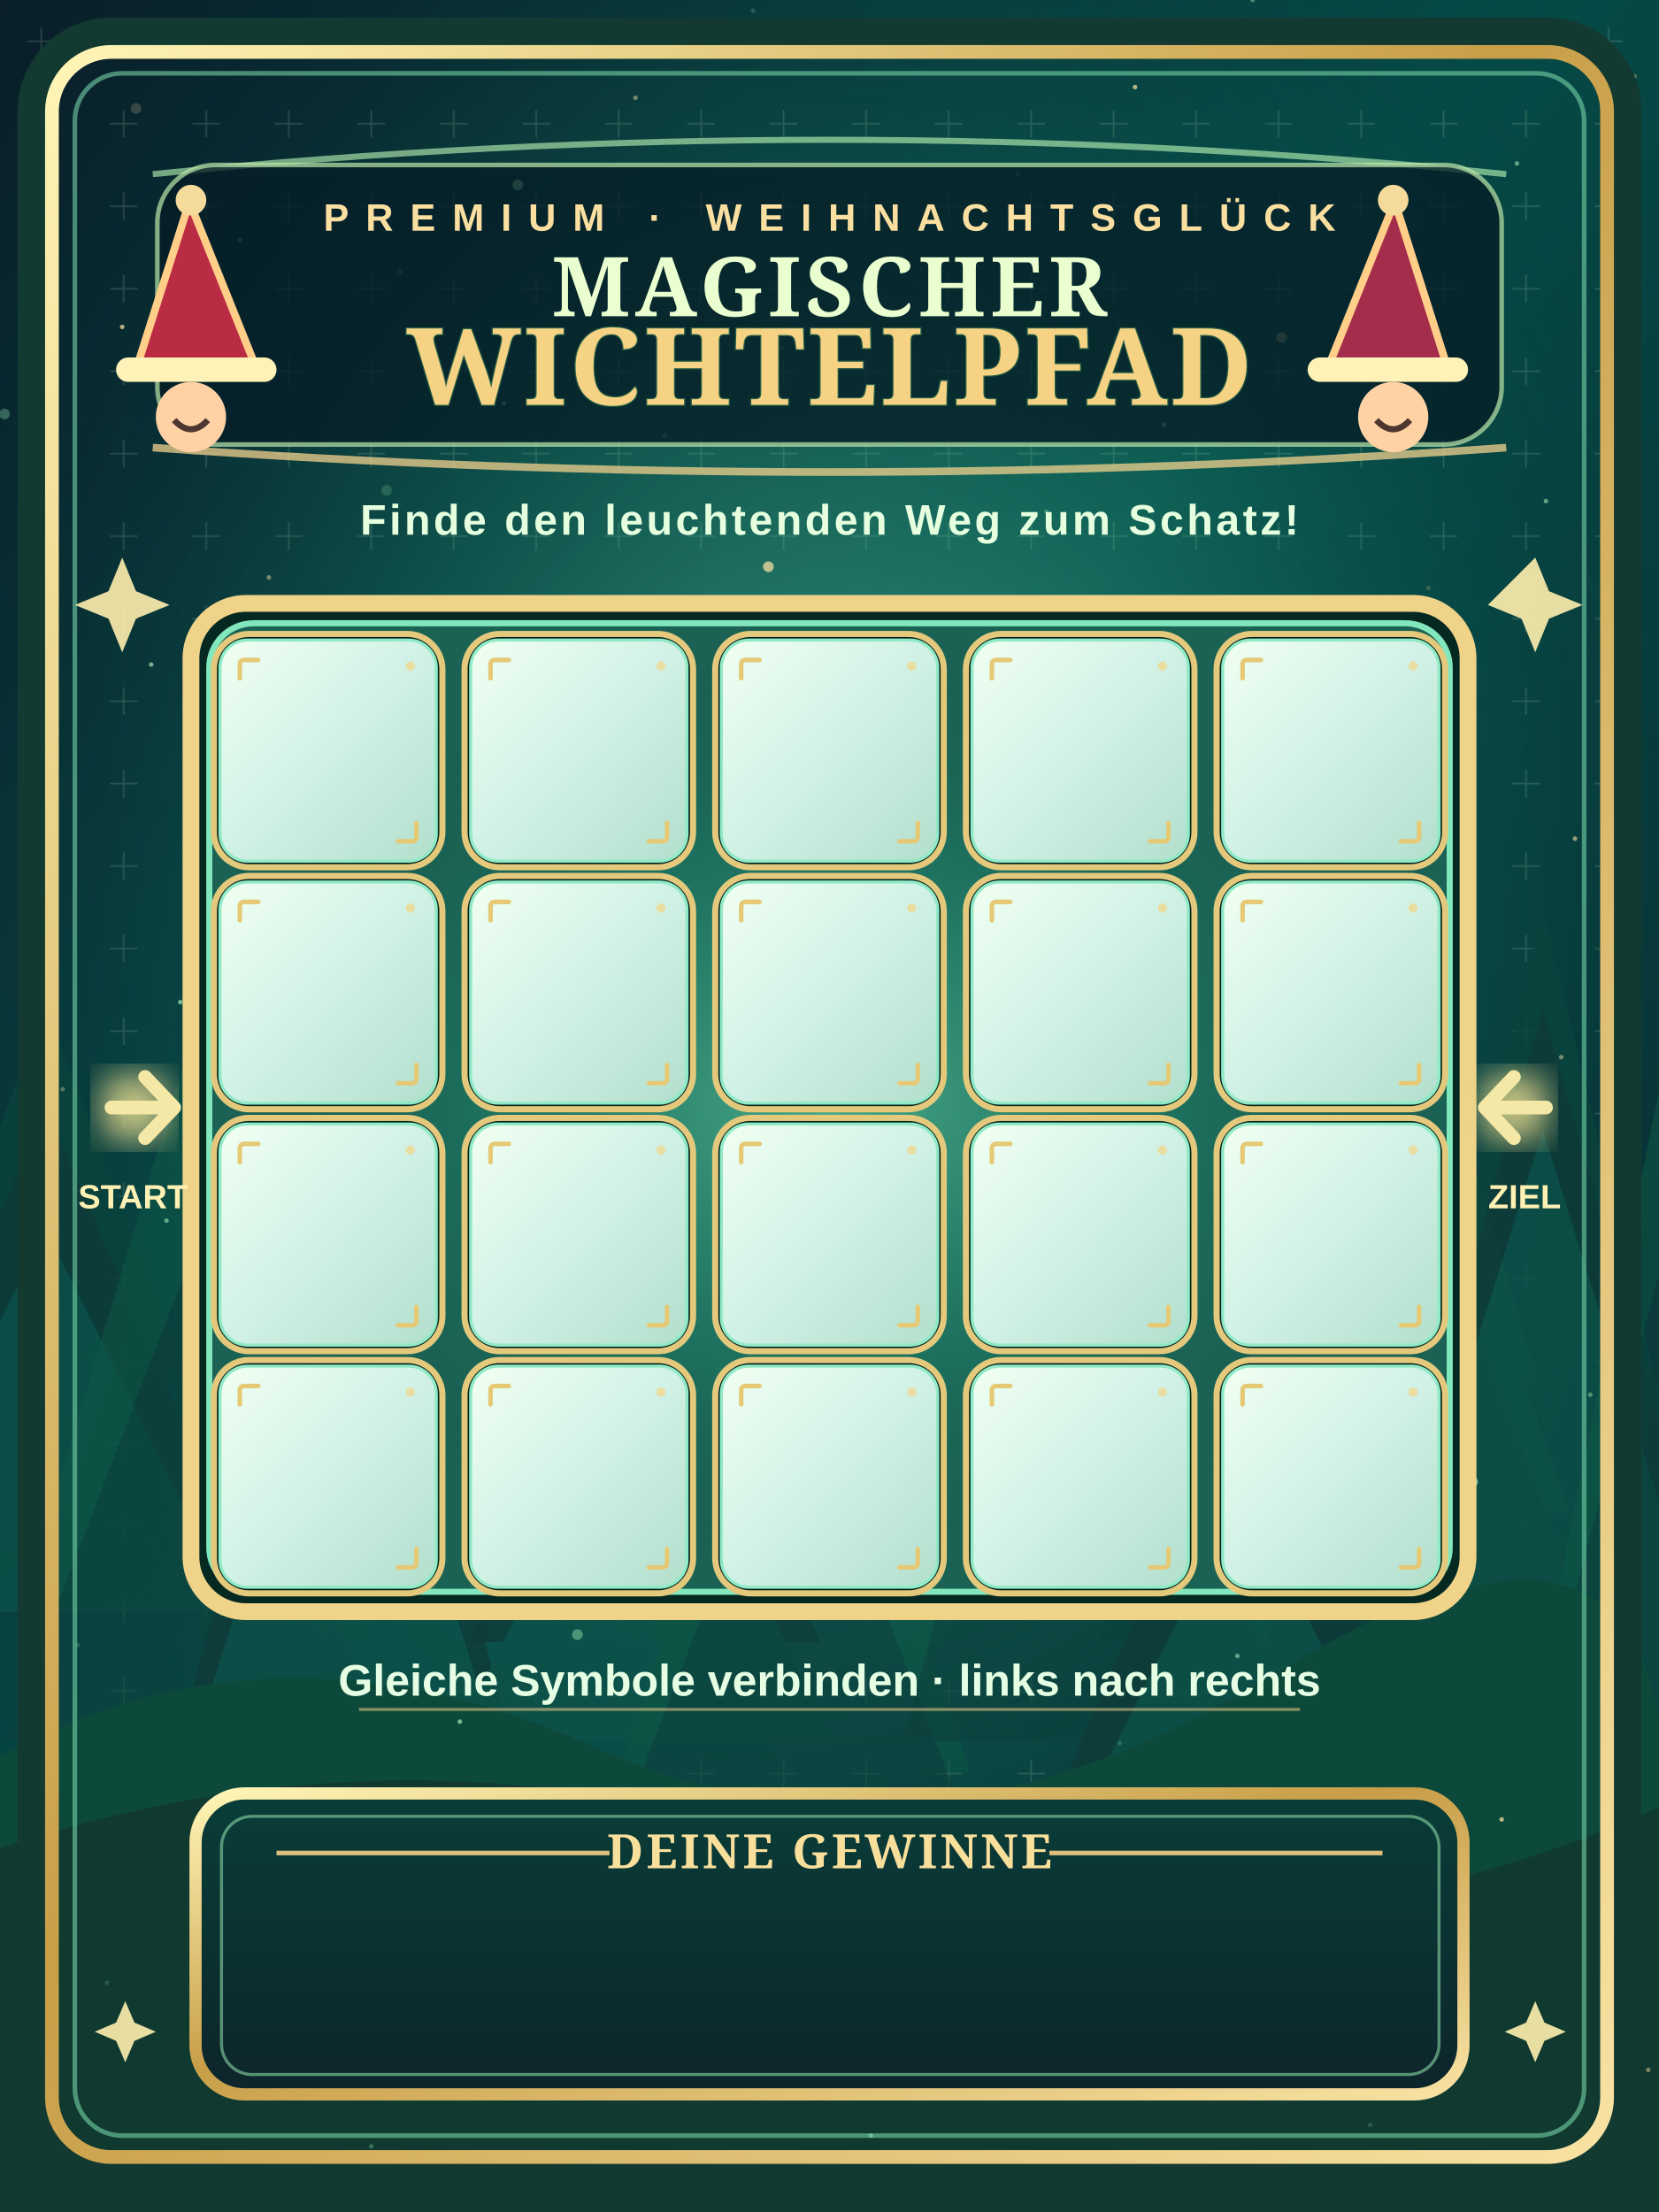
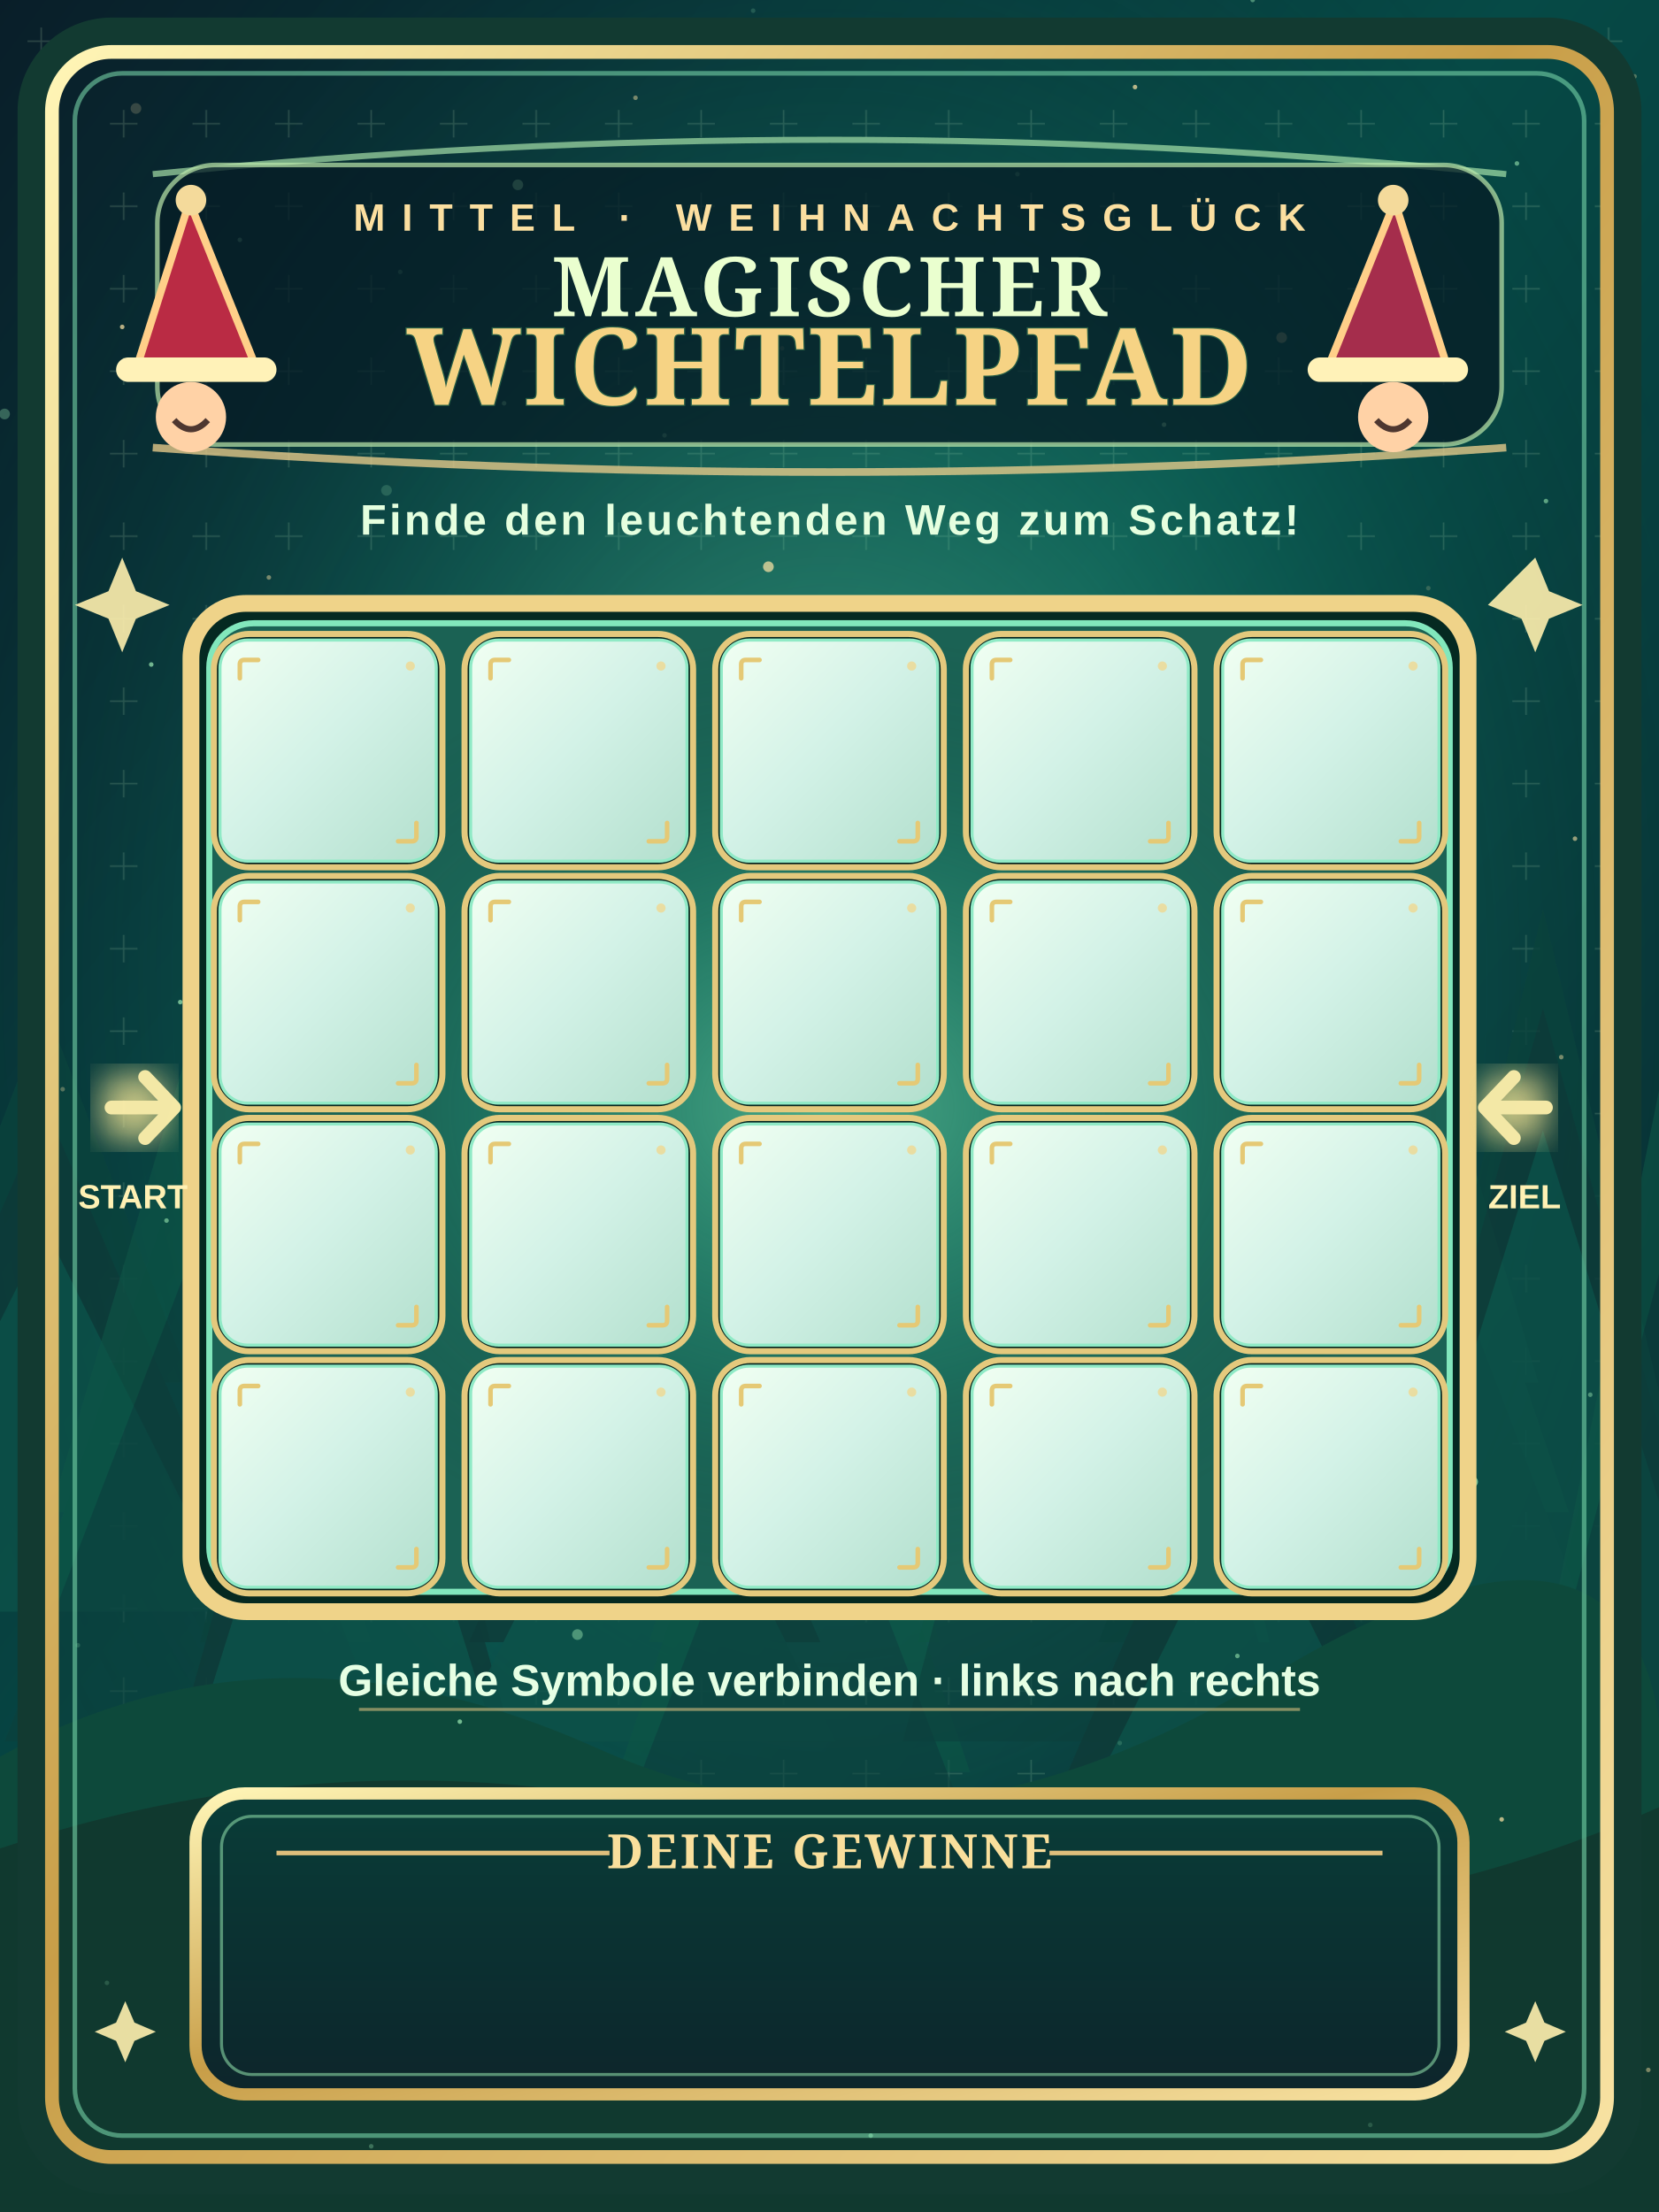
- <svg xmlns="http://www.w3.org/2000/svg" viewBox="0 0 1086 1448" width="1086" height="1448" role="img" aria-label="Magischer Wichtelpfad Premium Rubbellos, 20 leere Rubbelplätze im Weihnachtswald">
+ <svg xmlns="http://www.w3.org/2000/svg" viewBox="0 0 1086 1448" width="1086" height="1448" role="img" aria-label="Magischer Wichtelpfad mittleres Rubbellos, 20 leere Rubbelplätze im Weihnachtswald">
  <defs>
    <linearGradient id="night" x1="0" y1="0" x2="1" y2="1">
      <stop stop-color="#091e29" />
      <stop offset=".46" stop-color="#064a46" />
      <stop offset="1" stop-color="#08222a" />
    </linearGradient>
    <radialGradient id="aura">
      <stop stop-color="#71dfaf" stop-opacity=".59" />
      <stop offset=".58" stop-color="#24a584" stop-opacity=".18" />
      <stop offset="1" stop-color="#002e2e" stop-opacity="0" />
    </radialGradient>
    <linearGradient id="gold" x1="0" y1="0" x2="1" y2="1">
      <stop stop-color="#fff5b6" />
      <stop offset=".46" stop-color="#c89e48" />
      <stop offset="1" stop-color="#f8e2a2" />
    </linearGradient>
    <linearGradient id="tile" x1="0" y1="0" x2="1" y2="1">
      <stop stop-color="#f1fff2" />
      <stop offset=".47" stop-color="#d3f2e7" />
      <stop offset="1" stop-color="#b2dfcd" />
    </linearGradient>
    <linearGradient id="panel" x1="0" y1="0" x2="0" y2="1">
      <stop stop-color="#093d38" />
      <stop offset="1" stop-color="#0d252b" />
    </linearGradient>
    <filter id="glow">
      <feGaussianBlur stdDeviation="13" />
    </filter>
    <filter id="bright">
      <feGaussianBlur stdDeviation="4" />
    </filter>
    <pattern id="spark" width="54" height="54" patternUnits="userSpaceOnUse">
      <path d="M27 18v18M18 27h18" stroke="#d4f8c7" stroke-width="1" opacity=".17" />
    </pattern>
  </defs>
  <rect width="1086" height="1448" fill="url(#night)" />
  <rect width="1086" height="1448" fill="url(#spark)" />
  <ellipse cx="543" cy="640" rx="620" ry="810" fill="url(#aura)" />
  <g opacity="0.82">
    <path d="M30 660 L-65 905 L125 905Z" fill="#0a423c" />
    <path d="M30 725L-85 990L145 990Z" fill="#0d3b38" />
    <path d="M30 805 L-95 1055 L155 1055Z" fill="#0c5148" />
  </g>
  <g opacity="0.6">
    <path d="M128 670 L33 990 L223 990Z" fill="#0e5546" />
    <path d="M128 735L13 1075L243 1075Z" fill="#0b5545" />
    <path d="M128 815 L3 1140 L253 1140Z" fill="#0c403c" />
  </g>
  <g opacity="0.82">
    <path d="M226 680 L131 1075 L321 1075Z" fill="#0a423c" />
    <path d="M226 745L111 1160L341 1160Z" fill="#0d3b38" />
    <path d="M226 825 L101 1225 L351 1225Z" fill="#0c5148" />
  </g>
  <g opacity="0.6">
    <path d="M324 435 L229 905 L419 905Z" fill="#0e5546" />
    <path d="M324 500L209 990L439 990Z" fill="#0b5545" />
    <path d="M324 580 L199 1055 L449 1055Z" fill="#0c403c" />
  </g>
  <g opacity="0.82">
    <path d="M422 745 L327 990 L517 990Z" fill="#0a423c" />
    <path d="M422 810L307 1075L537 1075Z" fill="#0d3b38" />
    <path d="M422 890 L297 1140 L547 1140Z" fill="#0c5148" />
  </g>
  <g opacity="0.6">
    <path d="M520 755 L425 1075 L615 1075Z" fill="#0e5546" />
    <path d="M520 820L405 1160L635 1160Z" fill="#0b5545" />
    <path d="M520 900 L395 1225 L645 1225Z" fill="#0c403c" />
  </g>
  <g opacity="0.82">
    <path d="M618 510 L523 905 L713 905Z" fill="#0a423c" />
    <path d="M618 575L503 990L733 990Z" fill="#0d3b38" />
    <path d="M618 655 L493 1055 L743 1055Z" fill="#0c5148" />
  </g>
  <g opacity="0.6">
    <path d="M716 520 L621 990 L811 990Z" fill="#0e5546" />
    <path d="M716 585L601 1075L831 1075Z" fill="#0b5545" />
    <path d="M716 665 L591 1140 L841 1140Z" fill="#0c403c" />
  </g>
  <g opacity="0.82">
    <path d="M814 830 L719 1075 L909 1075Z" fill="#0a423c" />
    <path d="M814 895L699 1160L929 1160Z" fill="#0d3b38" />
    <path d="M814 975 L689 1225 L939 1225Z" fill="#0c5148" />
  </g>
  <g opacity="0.6">
    <path d="M912 585 L817 905 L1007 905Z" fill="#0e5546" />
    <path d="M912 650L797 990L1027 990Z" fill="#0b5545" />
    <path d="M912 730 L787 1055 L1037 1055Z" fill="#0c403c" />
  </g>
  <g opacity="0.82">
    <path d="M1010 595 L915 990 L1105 990Z" fill="#0a423c" />
    <path d="M1010 660L895 1075L1125 1075Z" fill="#0d3b38" />
    <path d="M1010 740 L885 1140 L1135 1140Z" fill="#0c5148" />
  </g>
  <g opacity="0.6">
    <path d="M1108 605 L1013 1075 L1203 1075Z" fill="#0e5546" />
    <path d="M1108 670L993 1160L1223 1160Z" fill="#0b5545" />
    <path d="M1108 750 L983 1225 L1233 1225Z" fill="#0c403c" />
  </g>
  <path d="M0 1150 Q180 1050 390 1144 T830 1098 T1086 1126V1448H0Z" fill="#0d493b" />
  <path d="M0 1210 Q270 1120 543 1212T1086 1183V1448H0Z" fill="#10392f" />
  <circle cx="89" cy="71" r="3.5" fill="#ffe4a5" opacity="0.19" />
  <circle cx="262" cy="178" r="1.5" fill="#9be9b2" opacity="0.32" />
  <circle cx="435" cy="285" r="1.5" fill="#9be9b2" opacity="0.45" />
  <circle cx="608" cy="392" r="1.5" fill="#ffe4a5" opacity="0.58" />
  <circle cx="781" cy="499" r="1.5" fill="#9be9b2" opacity="0.71" />
  <circle cx="954" cy="606" r="1.5" fill="#9be9b2" opacity="0.19" />
  <circle cx="41" cy="713" r="1.5" fill="#ffe4a5" opacity="0.32" />
  <circle cx="214" cy="820" r="3.5" fill="#9be9b2" opacity="0.45" />
  <circle cx="387" cy="927" r="1.5" fill="#9be9b2" opacity="0.58" />
  <circle cx="560" cy="1034" r="1.5" fill="#ffe4a5" opacity="0.71" />
  <circle cx="733" cy="1141" r="1.5" fill="#9be9b2" opacity="0.19" />
  <circle cx="906" cy="1248" r="1.5" fill="#9be9b2" opacity="0.32" />
  <circle cx="1079" cy="1355" r="1.5" fill="#ffe4a5" opacity="0.45" />
  <circle cx="166" cy="14" r="1.5" fill="#9be9b2" opacity="0.58" />
  <circle cx="339" cy="121" r="3.5" fill="#9be9b2" opacity="0.71" />
  <circle cx="512" cy="228" r="1.5" fill="#ffe4a5" opacity="0.19" />
  <circle cx="685" cy="335" r="1.5" fill="#9be9b2" opacity="0.32" />
  <circle cx="858" cy="442" r="1.5" fill="#9be9b2" opacity="0.45" />
  <circle cx="1031" cy="549" r="1.5" fill="#ffe4a5" opacity="0.58" />
  <circle cx="118" cy="656" r="1.5" fill="#9be9b2" opacity="0.71" />
  <circle cx="291" cy="763" r="1.5" fill="#9be9b2" opacity="0.19" />
  <circle cx="464" cy="870" r="3.5" fill="#ffe4a5" opacity="0.32" />
  <circle cx="637" cy="977" r="1.5" fill="#9be9b2" opacity="0.45" />
  <circle cx="810" cy="1084" r="1.5" fill="#9be9b2" opacity="0.58" />
  <circle cx="983" cy="1191" r="1.5" fill="#ffe4a5" opacity="0.71" />
  <circle cx="70" cy="1298" r="1.5" fill="#9be9b2" opacity="0.19" />
  <circle cx="243" cy="1405" r="1.5" fill="#9be9b2" opacity="0.32" />
  <circle cx="416" cy="64" r="1.5" fill="#ffe4a5" opacity="0.45" />
  <circle cx="589" cy="171" r="3.5" fill="#9be9b2" opacity="0.58" />
  <circle cx="762" cy="278" r="1.5" fill="#9be9b2" opacity="0.71" />
  <circle cx="935" cy="385" r="1.5" fill="#ffe4a5" opacity="0.19" />
  <circle cx="22" cy="492" r="1.5" fill="#9be9b2" opacity="0.32" />
  <circle cx="195" cy="599" r="1.5" fill="#9be9b2" opacity="0.45" />
  <circle cx="368" cy="706" r="1.5" fill="#ffe4a5" opacity="0.58" />
  <circle cx="541" cy="813" r="1.5" fill="#9be9b2" opacity="0.71" />
  <circle cx="714" cy="920" r="3.5" fill="#9be9b2" opacity="0.19" />
  <circle cx="887" cy="1027" r="1.5" fill="#ffe4a5" opacity="0.32" />
  <circle cx="1060" cy="1134" r="1.5" fill="#9be9b2" opacity="0.45" />
  <circle cx="147" cy="1241" r="1.5" fill="#9be9b2" opacity="0.58" />
  <circle cx="320" cy="1348" r="1.5" fill="#ffe4a5" opacity="0.71" />
  <circle cx="493" cy="7" r="1.5" fill="#9be9b2" opacity="0.19" />
  <circle cx="666" cy="114" r="1.5" fill="#9be9b2" opacity="0.32" />
  <circle cx="839" cy="221" r="3.5" fill="#ffe4a5" opacity="0.45" />
  <circle cx="1012" cy="328" r="1.5" fill="#9be9b2" opacity="0.58" />
  <circle cx="99" cy="435" r="1.5" fill="#9be9b2" opacity="0.71" />
  <circle cx="272" cy="542" r="1.5" fill="#ffe4a5" opacity="0.19" />
  <circle cx="445" cy="649" r="1.5" fill="#9be9b2" opacity="0.32" />
  <circle cx="618" cy="756" r="1.5" fill="#9be9b2" opacity="0.45" />
  <circle cx="791" cy="863" r="1.5" fill="#ffe4a5" opacity="0.58" />
  <circle cx="964" cy="970" r="3.5" fill="#9be9b2" opacity="0.71" />
  <circle cx="51" cy="1077" r="1.5" fill="#9be9b2" opacity="0.19" />
  <circle cx="224" cy="1184" r="1.5" fill="#ffe4a5" opacity="0.32" />
  <circle cx="397" cy="1291" r="1.5" fill="#9be9b2" opacity="0.45" />
  <circle cx="570" cy="1398" r="1.5" fill="#9be9b2" opacity="0.58" />
  <circle cx="743" cy="57" r="1.5" fill="#ffe4a5" opacity="0.71" />
  <circle cx="916" cy="164" r="1.5" fill="#9be9b2" opacity="0.19" />
  <circle cx="3" cy="271" r="3.5" fill="#9be9b2" opacity="0.32" />
  <circle cx="176" cy="378" r="1.5" fill="#ffe4a5" opacity="0.45" />
  <circle cx="349" cy="485" r="1.5" fill="#9be9b2" opacity="0.58" />
  <circle cx="522" cy="592" r="1.5" fill="#9be9b2" opacity="0.71" />
  <circle cx="695" cy="699" r="1.5" fill="#ffe4a5" opacity="0.19" />
  <circle cx="868" cy="806" r="1.5" fill="#9be9b2" opacity="0.32" />
  <circle cx="1041" cy="913" r="1.5" fill="#9be9b2" opacity="0.45" />
  <circle cx="128" cy="1020" r="3.5" fill="#ffe4a5" opacity="0.58" />
  <circle cx="301" cy="1127" r="1.5" fill="#9be9b2" opacity="0.71" />
  <circle cx="474" cy="1234" r="1.5" fill="#9be9b2" opacity="0.19" />
  <circle cx="647" cy="1341" r="1.5" fill="#ffe4a5" opacity="0.32" />
  <circle cx="820" cy="0" r="1.5" fill="#9be9b2" opacity="0.45" />
  <circle cx="993" cy="107" r="1.5" fill="#9be9b2" opacity="0.58" />
  <circle cx="80" cy="214" r="1.5" fill="#ffe4a5" opacity="0.71" />
  <circle cx="253" cy="321" r="3.5" fill="#9be9b2" opacity="0.19" />
  <circle cx="426" cy="428" r="1.5" fill="#9be9b2" opacity="0.32" />
  <circle cx="599" cy="535" r="1.5" fill="#ffe4a5" opacity="0.45" />
  <circle cx="772" cy="642" r="1.5" fill="#9be9b2" opacity="0.58" />
  <circle cx="945" cy="749" r="1.5" fill="#9be9b2" opacity="0.71" />
  <circle cx="32" cy="856" r="1.5" fill="#ffe4a5" opacity="0.19" />
  <circle cx="205" cy="963" r="1.5" fill="#9be9b2" opacity="0.32" />
  <circle cx="378" cy="1070" r="3.5" fill="#9be9b2" opacity="0.45" />
  <circle cx="551" cy="1177" r="1.5" fill="#ffe4a5" opacity="0.58" />
  <circle cx="724" cy="1284" r="1.5" fill="#9be9b2" opacity="0.71" />
  <circle cx="897" cy="1391" r="1.5" fill="#9be9b2" opacity="0.19" />
  <circle cx="1070" cy="50" r="1.5" fill="#ffe4a5" opacity="0.32" />
  <circle cx="157" cy="157" r="1.5" fill="#9be9b2" opacity="0.45" />
  <circle cx="330" cy="264" r="1.5" fill="#9be9b2" opacity="0.58" />
  <circle cx="503" cy="371" r="3.5" fill="#ffe4a5" opacity="0.71" />
  <circle cx="676" cy="478" r="1.5" fill="#9be9b2" opacity="0.19" />
  <circle cx="849" cy="585" r="1.5" fill="#9be9b2" opacity="0.32" />
  <circle cx="1022" cy="692" r="1.5" fill="#ffe4a5" opacity="0.45" />
  <circle cx="109" cy="799" r="1.5" fill="#9be9b2" opacity="0.58" />
  <circle cx="282" cy="906" r="1.5" fill="#9be9b2" opacity="0.71" />
  <rect x="23" y="23" width="1040" height="1402" rx="50" fill="none" stroke="#123a31" stroke-width="23" />
  <rect x="34" y="34" width="1018" height="1378" rx="39" fill="none" stroke="url(#gold)" stroke-width="9" />
  <rect x="49" y="48" width="988" height="1350" rx="31" fill="none" stroke="#79d7ab" stroke-opacity=".58" stroke-width="3" />
  <path d="M100 114Q543 69 986 114" fill="none" stroke="#b6f2b4" stroke-width="4" opacity=".63" />
  <path d="M100 293Q543 325 986 293" fill="none" stroke="#f2d18e" stroke-width="5" opacity=".75" />
  <rect x="103" y="108" width="880" height="183" rx="38" fill="#061c25" fill-opacity=".76" stroke="#bce9ab" stroke-opacity=".7" stroke-width="3" />
-   <text x="543" y="151" text-anchor="middle" font-size="25" font-weight="800" letter-spacing="11" fill="#fbdfa0" font-family="system-ui,Arial,sans-serif">PREMIUM · WEIHNACHTSGLÜCK</text>
+   <text x="543" y="151" text-anchor="middle" font-size="25" font-weight="800" letter-spacing="11" fill="#fbdfa0" font-family="system-ui,Arial,sans-serif">MITTEL · WEIHNACHTSGLÜCK</text>
  <text x="543" y="207" text-anchor="middle" font-size="54" font-weight="900" letter-spacing="3" fill="#eaffcf" font-family="Georgia,serif">MAGISCHER</text>
  <text x="543" y="265" text-anchor="middle" font-size="70" font-weight="900" letter-spacing="2" fill="#f6d384" stroke="#275e45" stroke-width="1.5" paint-order="stroke" font-family="Georgia,serif">WICHTELPFAD</text>
  <g transform="translate(102 190)">
    <path d="M-12 49L22-58L65 49Z" fill="#ba2b44" stroke="#ffcf89" stroke-width="5" />
    <circle cx="23" cy="-59" r="10" fill="#f4da9b" />
    <path d="M-18 52H71" stroke="#fff2b8" stroke-width="16" stroke-linecap="round" />
    <circle cx="23" cy="83" r="23" fill="#ffd2a6" />
    <path d="M12 85q11 12 22 0" stroke="#4e3730" stroke-width="4" fill="none" />
  </g>
  <g transform="translate(935 190) scale(-1 1)">
    <path d="M-12 49L22-58L65 49Z" fill="#a52d4c" stroke="#ffcf89" stroke-width="5" />
    <circle cx="23" cy="-59" r="10" fill="#f4da9b" />
    <path d="M-18 52H71" stroke="#fff2b8" stroke-width="16" stroke-linecap="round" />
    <circle cx="23" cy="83" r="23" fill="#ffd2a6" />
    <path d="M12 85q11 12 22 0" stroke="#4e3730" stroke-width="4" fill="none" />
  </g>
  <text x="543" y="350" text-anchor="middle" font-size="28" font-weight="800" letter-spacing="2" fill="#e5ffdf" font-family="system-ui,Arial,sans-serif">Finde den leuchtenden Weg zum Schatz!</text>
  <rect x="125" y="395" width="836" height="660" rx="36" fill="#052921" stroke="#efd389" stroke-width="11" />
  <rect x="137" y="408" width="812" height="634" rx="29" fill="#1b6254" stroke="#82e7bc" stroke-width="4" />
  <rect x="140" y="412" width="804" height="625" rx="22" fill="url(#aura)" />
  <g>
    <rect x="140" y="415" width="149.6" height="152.725" rx="23" fill="#05251f" stroke="#e4c97d" stroke-width="4" />
    <rect x="144" y="419" width="141.6" height="144.725" rx="18" fill="url(#tile)" stroke="#90eac6" stroke-width="2" />
    <path d="M157 444v-9q0-3 3-3h9M272.6 538.725v9q0 3-3 3h-9" fill="none" stroke="#e5c975" stroke-width="3" stroke-linecap="round" />
    <circle cx="268.6" cy="436" r="3" fill="#f2d78b" opacity=".75" />
  </g>
  <g>
    <rect x="304.1" y="415" width="149.6" height="152.725" rx="23" fill="#05251f" stroke="#e4c97d" stroke-width="4" />
    <rect x="308.1" y="419" width="141.6" height="144.725" rx="18" fill="url(#tile)" stroke="#90eac6" stroke-width="2" />
    <path d="M321.1 444v-9q0-3 3-3h9M436.7 538.725v9q0 3-3 3h-9" fill="none" stroke="#e5c975" stroke-width="3" stroke-linecap="round" />
    <circle cx="432.7" cy="436" r="3" fill="#f2d78b" opacity=".75" />
  </g>
  <g>
    <rect x="468.2" y="415" width="149.6" height="152.725" rx="23" fill="#05251f" stroke="#e4c97d" stroke-width="4" />
    <rect x="472.2" y="419" width="141.6" height="144.725" rx="18" fill="url(#tile)" stroke="#90eac6" stroke-width="2" />
    <path d="M485.2 444v-9q0-3 3-3h9M600.8 538.725v9q0 3-3 3h-9" fill="none" stroke="#e5c975" stroke-width="3" stroke-linecap="round" />
    <circle cx="596.8" cy="436" r="3" fill="#f2d78b" opacity=".75" />
  </g>
  <g>
    <rect x="632.3" y="415" width="149.6" height="152.725" rx="23" fill="#05251f" stroke="#e4c97d" stroke-width="4" />
    <rect x="636.3" y="419" width="141.6" height="144.725" rx="18" fill="url(#tile)" stroke="#90eac6" stroke-width="2" />
    <path d="M649.3 444v-9q0-3 3-3h9M764.9 538.725v9q0 3-3 3h-9" fill="none" stroke="#e5c975" stroke-width="3" stroke-linecap="round" />
    <circle cx="760.9" cy="436" r="3" fill="#f2d78b" opacity=".75" />
  </g>
  <g>
    <rect x="796.4" y="415" width="149.6" height="152.725" rx="23" fill="#05251f" stroke="#e4c97d" stroke-width="4" />
    <rect x="800.4" y="419" width="141.6" height="144.725" rx="18" fill="url(#tile)" stroke="#90eac6" stroke-width="2" />
    <path d="M813.4 444v-9q0-3 3-3h9M929 538.725v9q0 3-3 3h-9" fill="none" stroke="#e5c975" stroke-width="3" stroke-linecap="round" />
    <circle cx="925" cy="436" r="3" fill="#f2d78b" opacity=".75" />
  </g>
  <g>
    <rect x="140" y="573.4" width="149.6" height="152.725" rx="23" fill="#05251f" stroke="#e4c97d" stroke-width="4" />
    <rect x="144" y="577.4" width="141.6" height="144.725" rx="18" fill="url(#tile)" stroke="#90eac6" stroke-width="2" />
    <path d="M157 602.4v-9q0-3 3-3h9M272.6 697.125v9q0 3-3 3h-9" fill="none" stroke="#e5c975" stroke-width="3" stroke-linecap="round" />
    <circle cx="268.6" cy="594.4" r="3" fill="#f2d78b" opacity=".75" />
  </g>
  <g>
    <rect x="304.1" y="573.4" width="149.6" height="152.725" rx="23" fill="#05251f" stroke="#e4c97d" stroke-width="4" />
    <rect x="308.1" y="577.4" width="141.6" height="144.725" rx="18" fill="url(#tile)" stroke="#90eac6" stroke-width="2" />
    <path d="M321.1 602.4v-9q0-3 3-3h9M436.7 697.125v9q0 3-3 3h-9" fill="none" stroke="#e5c975" stroke-width="3" stroke-linecap="round" />
    <circle cx="432.7" cy="594.4" r="3" fill="#f2d78b" opacity=".75" />
  </g>
  <g>
    <rect x="468.2" y="573.4" width="149.6" height="152.725" rx="23" fill="#05251f" stroke="#e4c97d" stroke-width="4" />
    <rect x="472.2" y="577.4" width="141.6" height="144.725" rx="18" fill="url(#tile)" stroke="#90eac6" stroke-width="2" />
    <path d="M485.2 602.4v-9q0-3 3-3h9M600.8 697.125v9q0 3-3 3h-9" fill="none" stroke="#e5c975" stroke-width="3" stroke-linecap="round" />
    <circle cx="596.8" cy="594.4" r="3" fill="#f2d78b" opacity=".75" />
  </g>
  <g>
    <rect x="632.3" y="573.4" width="149.6" height="152.725" rx="23" fill="#05251f" stroke="#e4c97d" stroke-width="4" />
    <rect x="636.3" y="577.4" width="141.6" height="144.725" rx="18" fill="url(#tile)" stroke="#90eac6" stroke-width="2" />
    <path d="M649.3 602.4v-9q0-3 3-3h9M764.9 697.125v9q0 3-3 3h-9" fill="none" stroke="#e5c975" stroke-width="3" stroke-linecap="round" />
    <circle cx="760.9" cy="594.4" r="3" fill="#f2d78b" opacity=".75" />
  </g>
  <g>
    <rect x="796.4" y="573.4" width="149.6" height="152.725" rx="23" fill="#05251f" stroke="#e4c97d" stroke-width="4" />
    <rect x="800.4" y="577.4" width="141.6" height="144.725" rx="18" fill="url(#tile)" stroke="#90eac6" stroke-width="2" />
    <path d="M813.4 602.4v-9q0-3 3-3h9M929 697.125v9q0 3-3 3h-9" fill="none" stroke="#e5c975" stroke-width="3" stroke-linecap="round" />
    <circle cx="925" cy="594.4" r="3" fill="#f2d78b" opacity=".75" />
  </g>
  <g>
    <rect x="140" y="731.8" width="149.6" height="152.725" rx="23" fill="#05251f" stroke="#e4c97d" stroke-width="4" />
    <rect x="144" y="735.8" width="141.6" height="144.725" rx="18" fill="url(#tile)" stroke="#90eac6" stroke-width="2" />
    <path d="M157 760.8v-9q0-3 3-3h9M272.6 855.525v9q0 3-3 3h-9" fill="none" stroke="#e5c975" stroke-width="3" stroke-linecap="round" />
    <circle cx="268.6" cy="752.8" r="3" fill="#f2d78b" opacity=".75" />
  </g>
  <g>
    <rect x="304.1" y="731.8" width="149.6" height="152.725" rx="23" fill="#05251f" stroke="#e4c97d" stroke-width="4" />
    <rect x="308.1" y="735.8" width="141.6" height="144.725" rx="18" fill="url(#tile)" stroke="#90eac6" stroke-width="2" />
    <path d="M321.1 760.8v-9q0-3 3-3h9M436.7 855.525v9q0 3-3 3h-9" fill="none" stroke="#e5c975" stroke-width="3" stroke-linecap="round" />
    <circle cx="432.7" cy="752.8" r="3" fill="#f2d78b" opacity=".75" />
  </g>
  <g>
    <rect x="468.2" y="731.8" width="149.6" height="152.725" rx="23" fill="#05251f" stroke="#e4c97d" stroke-width="4" />
    <rect x="472.2" y="735.8" width="141.6" height="144.725" rx="18" fill="url(#tile)" stroke="#90eac6" stroke-width="2" />
    <path d="M485.2 760.8v-9q0-3 3-3h9M600.8 855.525v9q0 3-3 3h-9" fill="none" stroke="#e5c975" stroke-width="3" stroke-linecap="round" />
    <circle cx="596.8" cy="752.8" r="3" fill="#f2d78b" opacity=".75" />
  </g>
  <g>
    <rect x="632.3" y="731.8" width="149.6" height="152.725" rx="23" fill="#05251f" stroke="#e4c97d" stroke-width="4" />
    <rect x="636.3" y="735.8" width="141.6" height="144.725" rx="18" fill="url(#tile)" stroke="#90eac6" stroke-width="2" />
    <path d="M649.3 760.8v-9q0-3 3-3h9M764.9 855.525v9q0 3-3 3h-9" fill="none" stroke="#e5c975" stroke-width="3" stroke-linecap="round" />
    <circle cx="760.9" cy="752.8" r="3" fill="#f2d78b" opacity=".75" />
  </g>
  <g>
    <rect x="796.4" y="731.8" width="149.6" height="152.725" rx="23" fill="#05251f" stroke="#e4c97d" stroke-width="4" />
    <rect x="800.4" y="735.8" width="141.6" height="144.725" rx="18" fill="url(#tile)" stroke="#90eac6" stroke-width="2" />
    <path d="M813.4 760.8v-9q0-3 3-3h9M929 855.525v9q0 3-3 3h-9" fill="none" stroke="#e5c975" stroke-width="3" stroke-linecap="round" />
    <circle cx="925" cy="752.8" r="3" fill="#f2d78b" opacity=".75" />
  </g>
  <g>
    <rect x="140" y="890.3" width="149.6" height="152.725" rx="23" fill="#05251f" stroke="#e4c97d" stroke-width="4" />
    <rect x="144" y="894.3" width="141.6" height="144.725" rx="18" fill="url(#tile)" stroke="#90eac6" stroke-width="2" />
    <path d="M157 919.3v-9q0-3 3-3h9M272.6 1014.025v9q0 3-3 3h-9" fill="none" stroke="#e5c975" stroke-width="3" stroke-linecap="round" />
    <circle cx="268.6" cy="911.3" r="3" fill="#f2d78b" opacity=".75" />
  </g>
  <g>
    <rect x="304.1" y="890.3" width="149.6" height="152.725" rx="23" fill="#05251f" stroke="#e4c97d" stroke-width="4" />
    <rect x="308.1" y="894.3" width="141.6" height="144.725" rx="18" fill="url(#tile)" stroke="#90eac6" stroke-width="2" />
    <path d="M321.1 919.3v-9q0-3 3-3h9M436.7 1014.025v9q0 3-3 3h-9" fill="none" stroke="#e5c975" stroke-width="3" stroke-linecap="round" />
    <circle cx="432.7" cy="911.3" r="3" fill="#f2d78b" opacity=".75" />
  </g>
  <g>
    <rect x="468.2" y="890.3" width="149.6" height="152.725" rx="23" fill="#05251f" stroke="#e4c97d" stroke-width="4" />
    <rect x="472.2" y="894.3" width="141.6" height="144.725" rx="18" fill="url(#tile)" stroke="#90eac6" stroke-width="2" />
    <path d="M485.2 919.3v-9q0-3 3-3h9M600.8 1014.025v9q0 3-3 3h-9" fill="none" stroke="#e5c975" stroke-width="3" stroke-linecap="round" />
    <circle cx="596.8" cy="911.3" r="3" fill="#f2d78b" opacity=".75" />
  </g>
  <g>
    <rect x="632.3" y="890.3" width="149.6" height="152.725" rx="23" fill="#05251f" stroke="#e4c97d" stroke-width="4" />
    <rect x="636.3" y="894.3" width="141.6" height="144.725" rx="18" fill="url(#tile)" stroke="#90eac6" stroke-width="2" />
    <path d="M649.3 919.3v-9q0-3 3-3h9M764.9 1014.025v9q0 3-3 3h-9" fill="none" stroke="#e5c975" stroke-width="3" stroke-linecap="round" />
    <circle cx="760.9" cy="911.3" r="3" fill="#f2d78b" opacity=".75" />
  </g>
  <g>
    <rect x="796.4" y="890.3" width="149.6" height="152.725" rx="23" fill="#05251f" stroke="#e4c97d" stroke-width="4" />
    <rect x="800.4" y="894.3" width="141.6" height="144.725" rx="18" fill="url(#tile)" stroke="#90eac6" stroke-width="2" />
    <path d="M813.4 919.3v-9q0-3 3-3h9M929 1014.025v9q0 3-3 3h-9" fill="none" stroke="#e5c975" stroke-width="3" stroke-linecap="round" />
    <circle cx="925" cy="911.3" r="3" fill="#f2d78b" opacity=".75" />
  </g>
  <g opacity=".95">
    <circle cx="88" cy="725" r="24" fill="#e2d88d" filter="url(#glow)" />
    <path d="M73 725h40m-18-20 19 20-19 20" fill="none" stroke="#fff0ab" stroke-width="9" stroke-linecap="round" stroke-linejoin="round" />
    <circle cx="991" cy="725" r="24" fill="#e2d88d" filter="url(#glow)" />
    <path d="M1012 725h-39m18-20-19 20 19 20" fill="none" stroke="#fff0ab" stroke-width="9" stroke-linecap="round" stroke-linejoin="round" />
  </g>
  <text x="87" y="791" text-anchor="middle" font-size="22" fill="#fff1b4" font-weight="800" font-family="system-ui,Arial">START</text>
  <text x="998" y="791" text-anchor="middle" font-size="22" fill="#fff1b4" font-weight="800" font-family="system-ui,Arial">ZIEL</text>
  <path d="M235 1119H851" stroke="#d6bd7d" stroke-opacity=".6" stroke-width="2" />
  <text x="543" y="1110" text-anchor="middle" font-size="29" font-weight="800" fill="#e6ffe4" font-family="system-ui,Arial,sans-serif">Gleiche Symbole verbinden · links nach rechts</text>
  <rect x="128" y="1174" width="830" height="197" rx="32" fill="url(#panel)" stroke="url(#gold)" stroke-width="8" />
  <rect x="145" y="1189" width="797" height="169" rx="20" fill="none" stroke="#80c99c" stroke-opacity=".65" stroke-width="2" />
  <path d="M181 1213h218m288 0h218" stroke="#dfbf7c" stroke-width="3" />
  <text x="543" y="1223" text-anchor="middle" font-size="31" font-weight="900" letter-spacing="2" fill="#f9df9c" font-family="Georgia,serif">DEINE GEWINNE</text>
  <g fill="#fff0ae" opacity=".9">
    <path d="M80 365l9 22 22 9-22 9-9 22-9-22-22-9 22-9Z" />
    <path d="M1005 365l9 22 22 9-22 9-9 22-9-22-22-9Z" />
    <path d="M82 1310l6 14 14 6-14 6-6 14-6-14-14-6 14-6Z" />
    <path d="M1005 1310l6 14 14 6-14 6-6 14-6-14-14-6 14-6Z" />
  </g>
</svg>
